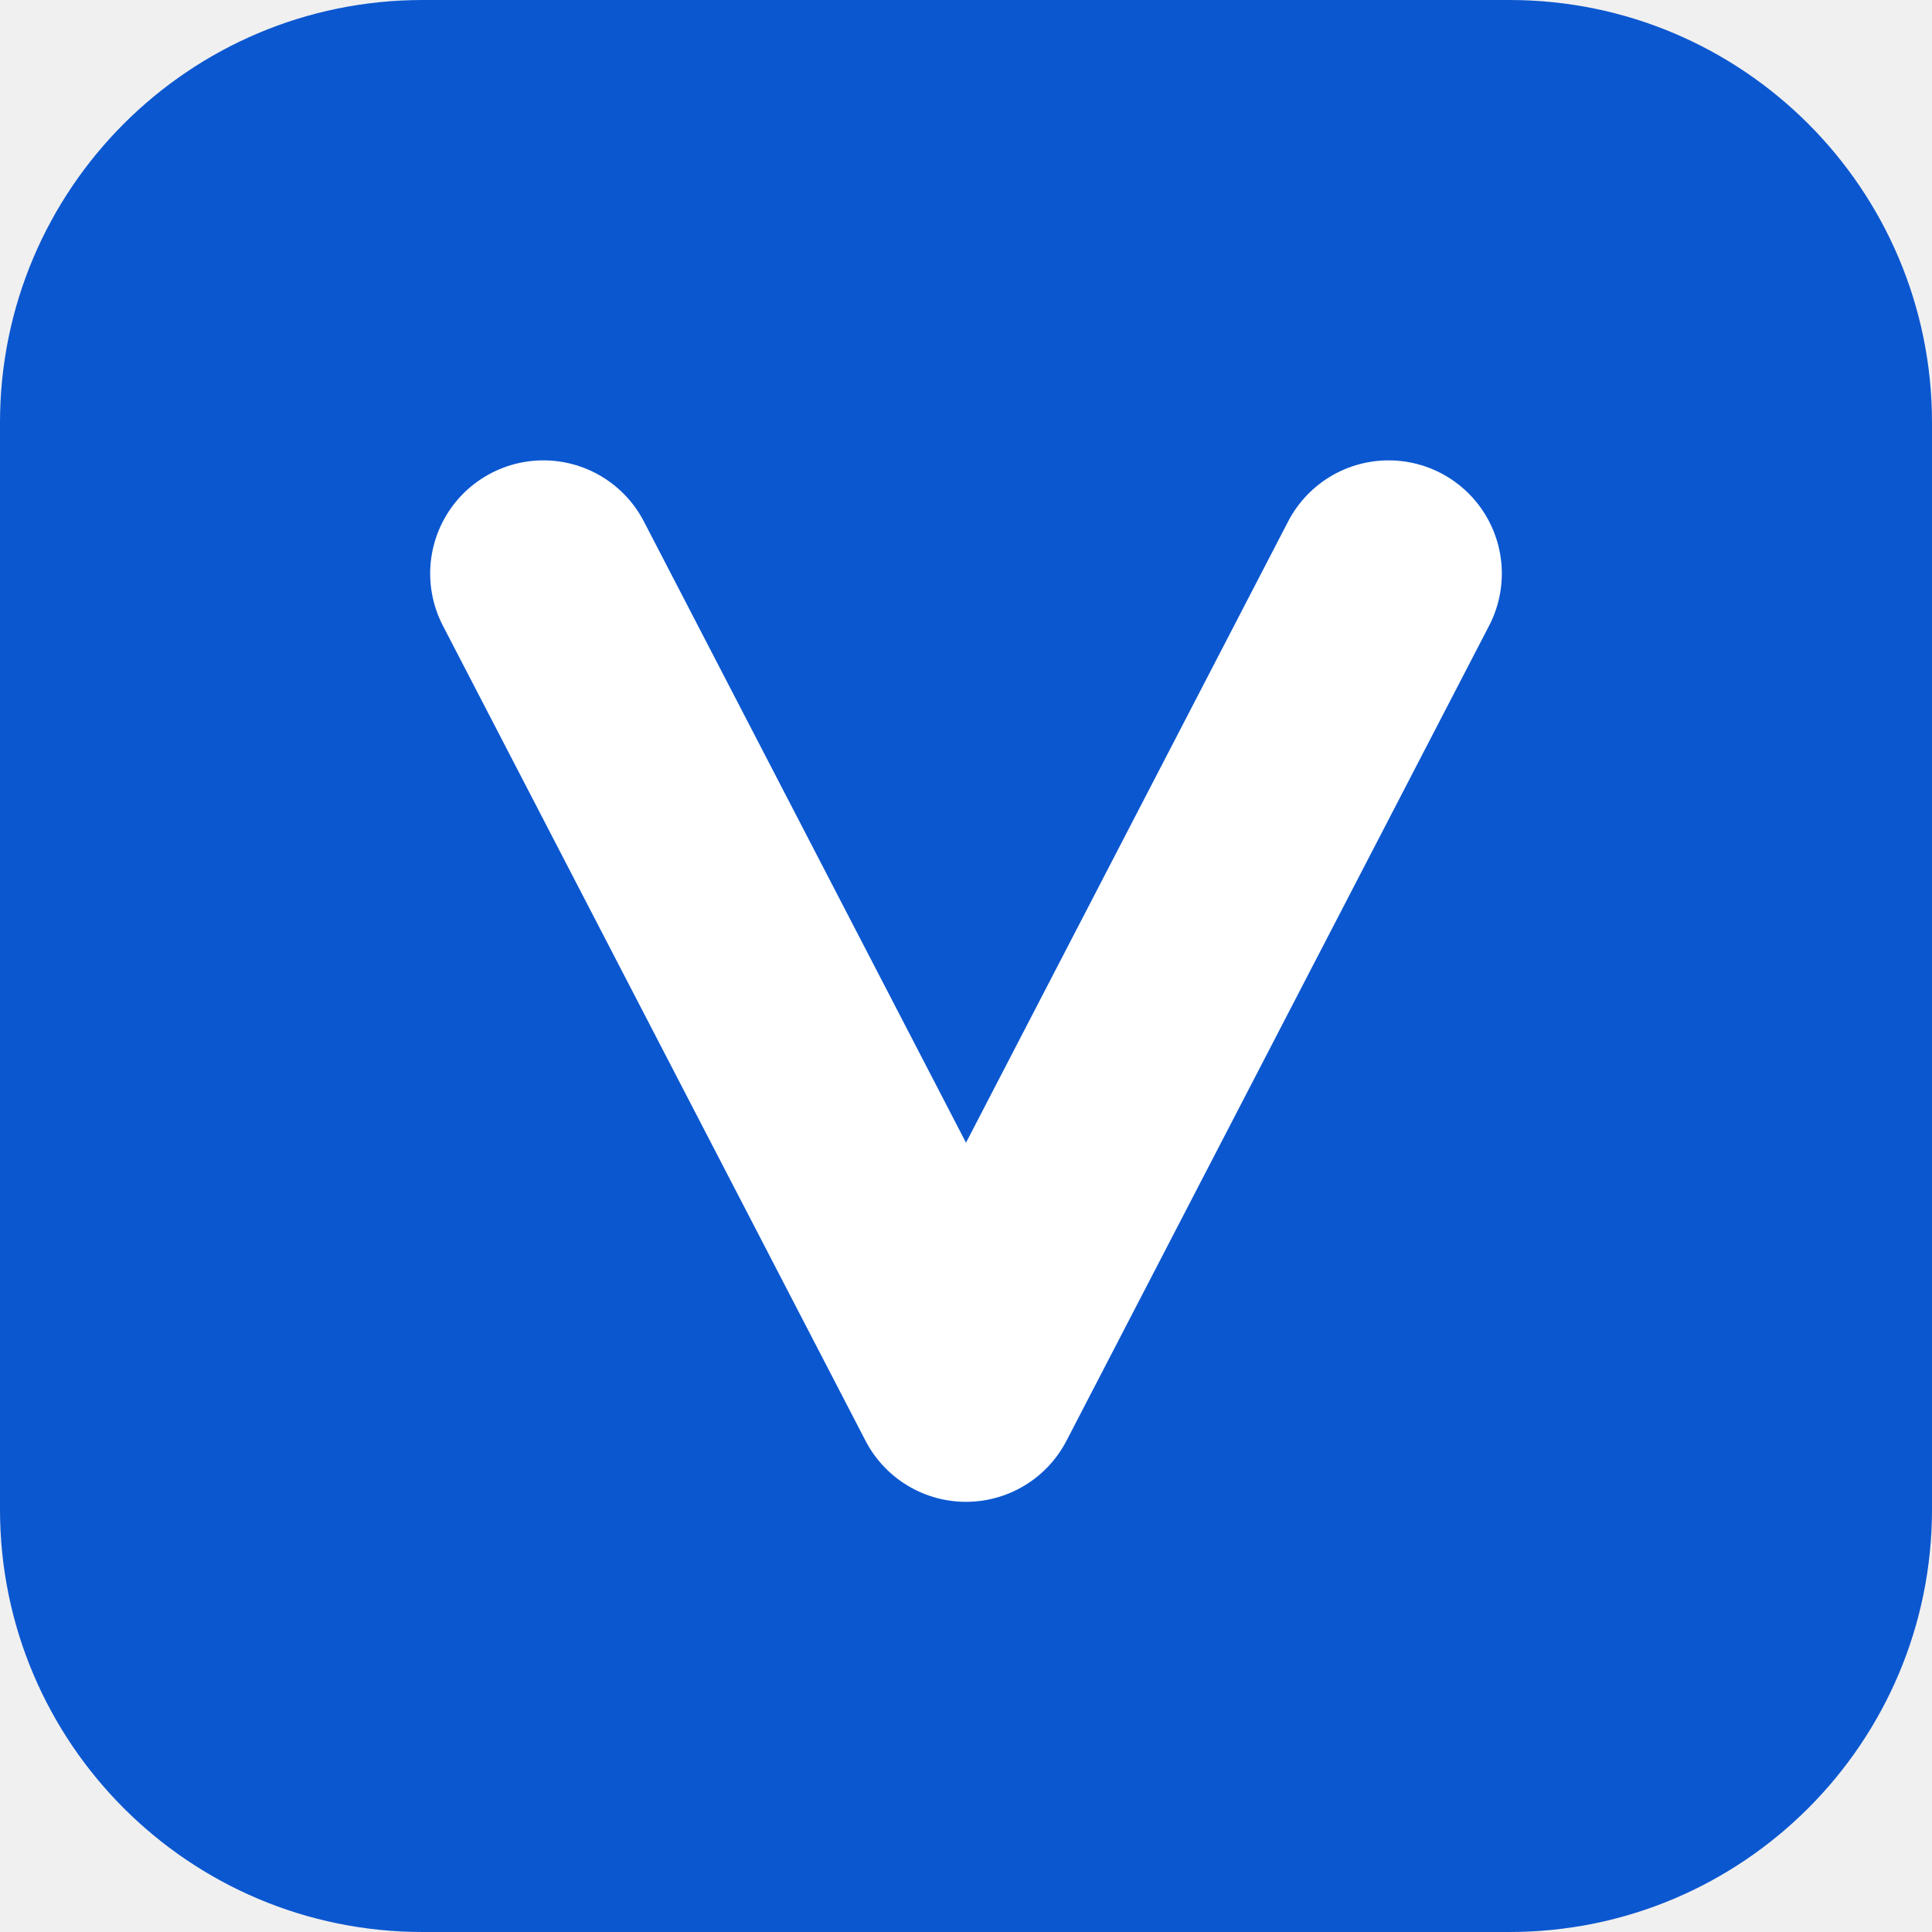
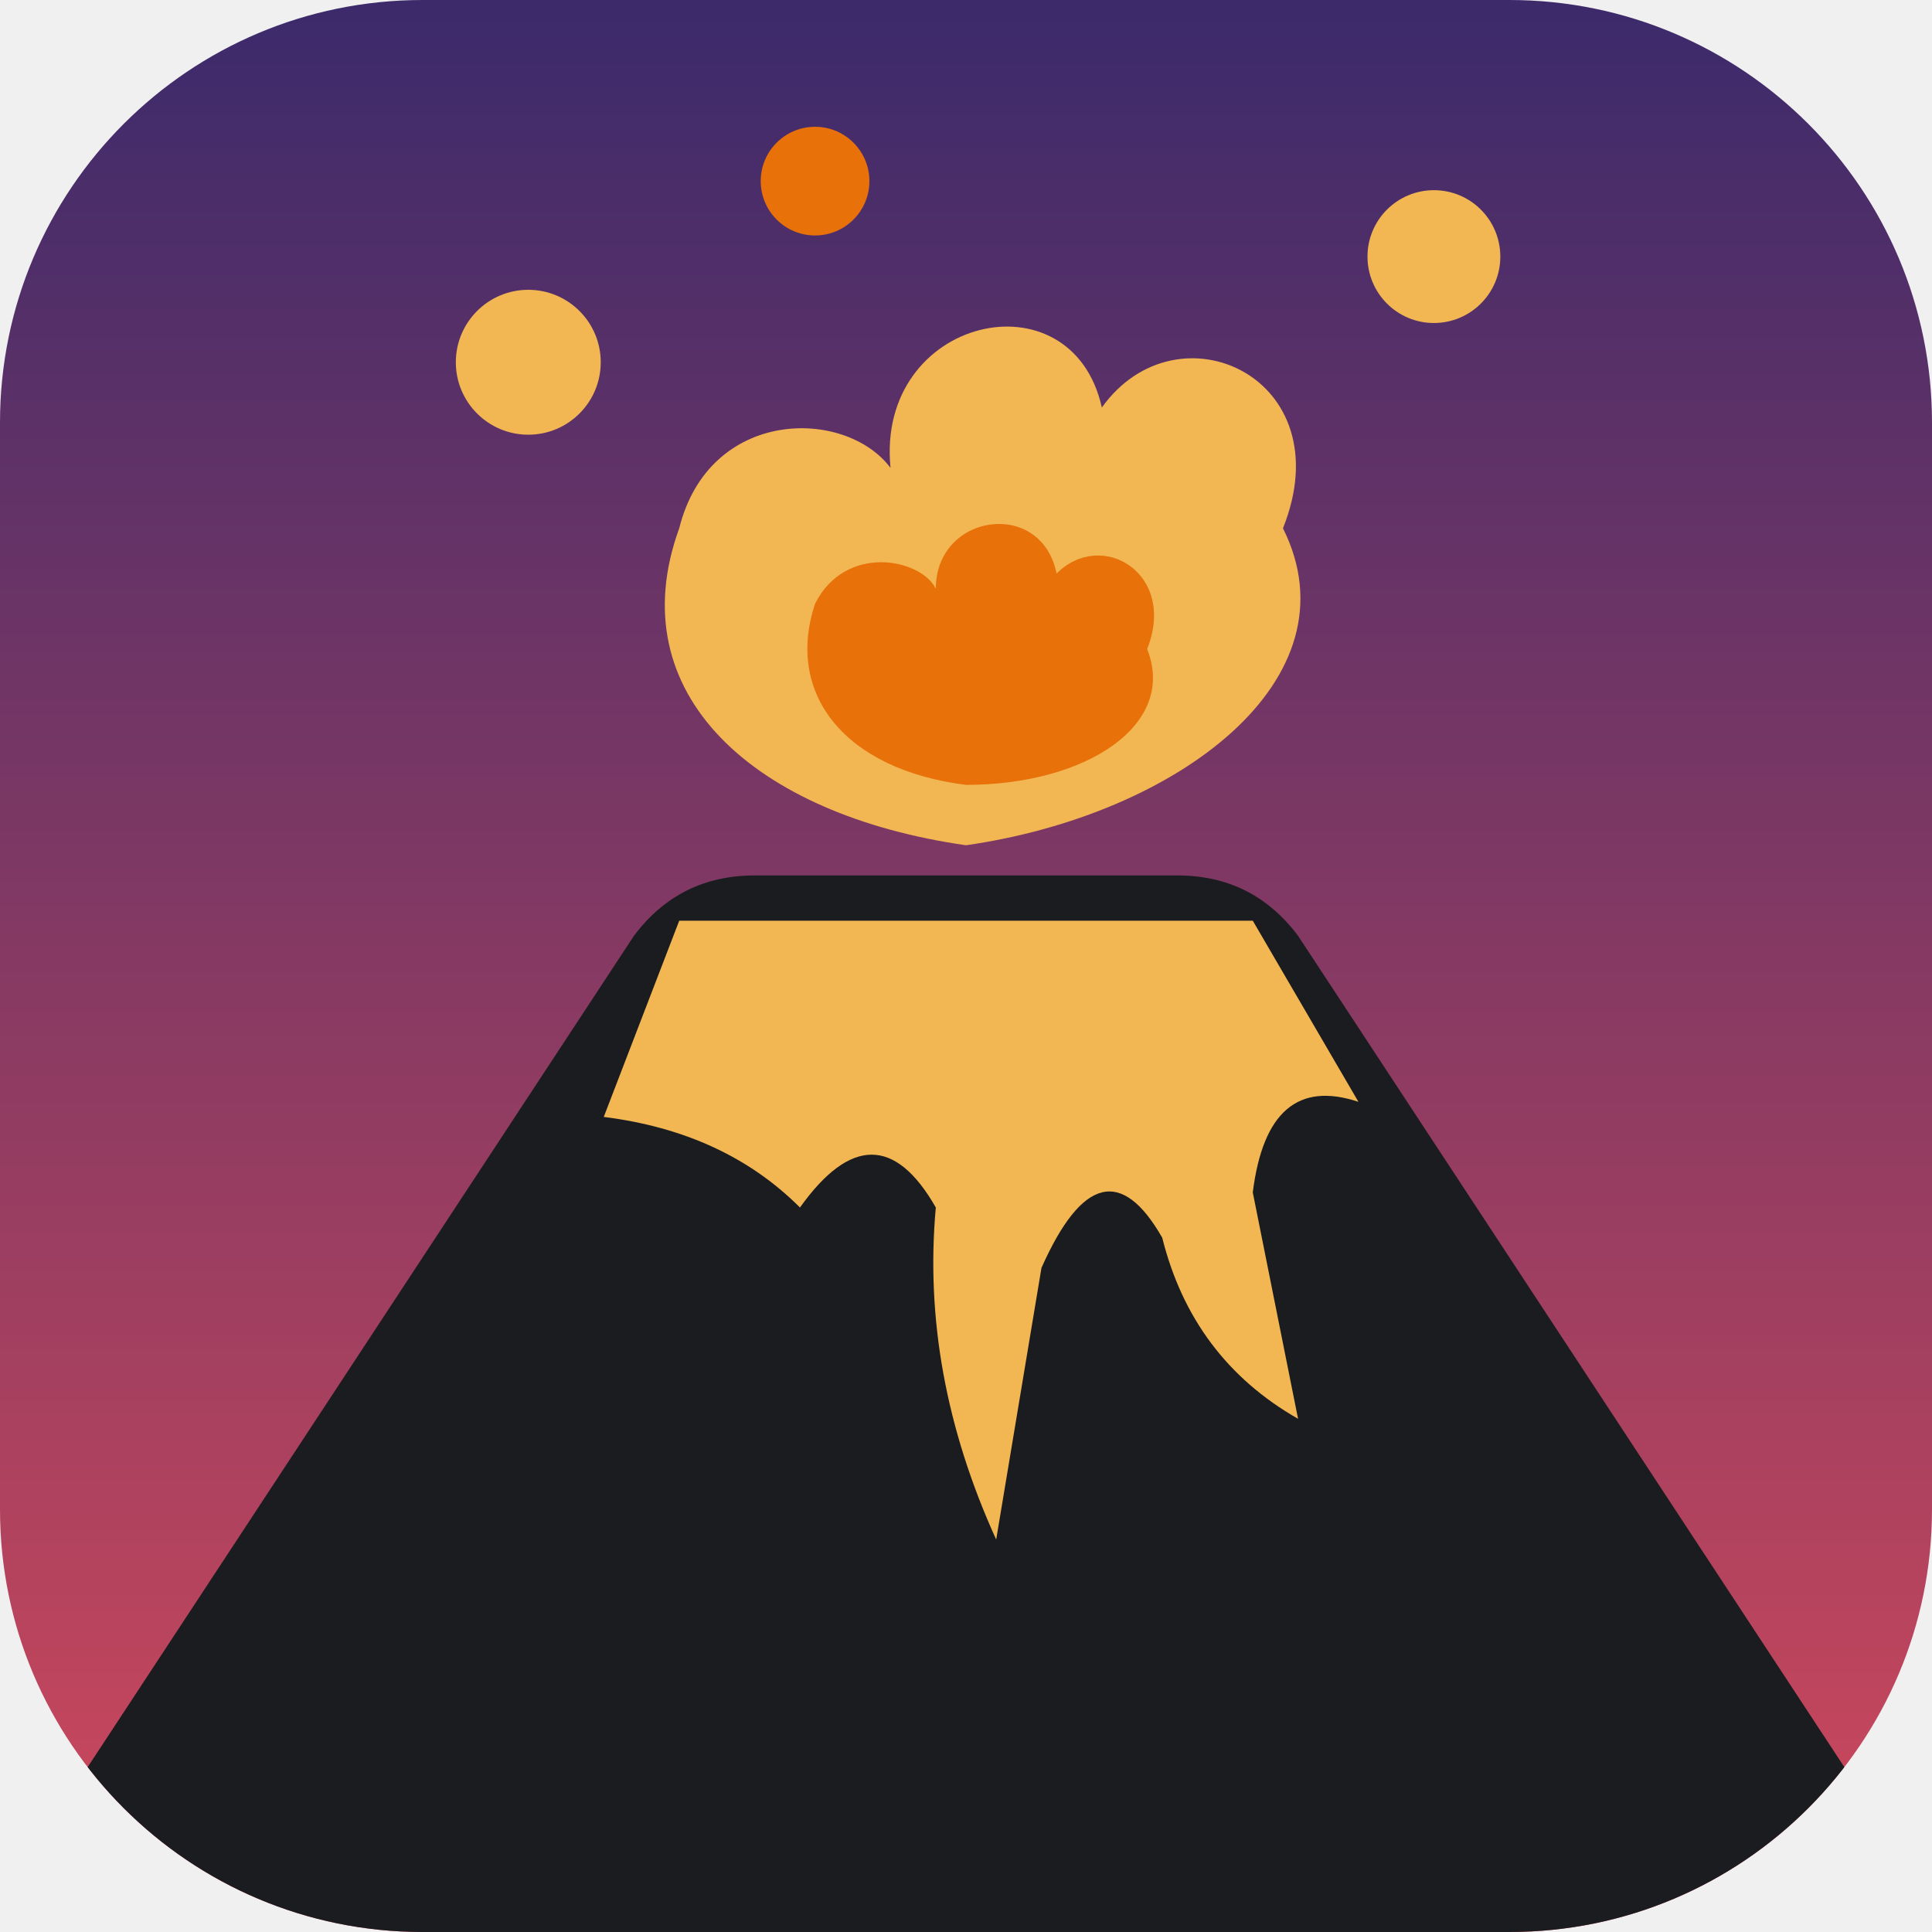
<svg xmlns="http://www.w3.org/2000/svg" viewBox="0 0 64 64">
-   <rect width="64" height="64" rx="14" fill="#0b57d0" />
-   <path d="M18 19 L32 46 L46 19" fill="none" stroke="#ffffff" stroke-width="7.5" stroke-linecap="round" stroke-linejoin="round" />
+   <defs>
+     <clipPath id="c">
+       <rect width="64" height="64" rx="14" />
+     </clipPath>
+     <linearGradient id="s" x1="0" y1="0" x2="0" y2="1">
+       <stop offset="0" stop-color="#3b2a6b" />
+       <stop offset="1" stop-color="#d1495b" />
+     </linearGradient>
+   </defs>
+   <g clip-path="url(#c)">
+     <rect width="64" height="64" fill="url(#s)" />
+     <path d="M-2 66 L21 31 Q22.5 29 25 29 L39 29 Q41.5 29 43 31 L66 66 Z" fill="#1b1c1f" />
+     <path d="M22.5 30.5 L41.5 30.5 L45 36.5 Q42 35.5 41.5 39.5 L43 47 Q39.5 45 38.5 41 Q36.5 37.5 34.5 42 L33 51 Q30.5 45.5 31 40 Q29 36.5 26.5 40 Q24 37.5 20 37 Z" fill="#f2b753" />
+     <path d="M32 28 C25 27 20.5 23 22.5 17.5 C23.5 13.5 28 13.5 29.5 15.5 C29 10.5 35.5 9 36.5 13.5 C39 10 44.5 12.5 42.5 17.5 C45 22.5 39 27 32 28 Z" fill="#f2b753" />
+     <path d="M32 26 C28 25.5 26 23 27 20 C28 18 30.5 18.5 31 19.5 C31 17 34.5 16.5 35 19 C36.5 17.5 39 19 38 21.5 C39 24 36 26 32 26 Z" fill="#e8710a" />
+     <circle cx="17.5" cy="12" r="2.4" fill="#f2b753" />
+     <circle cx="47.5" cy="8.5" r="2.2" fill="#f2b753" />
+     <circle cx="27" cy="6" r="1.8" fill="#e8710a" />
+   </g>
</svg>
